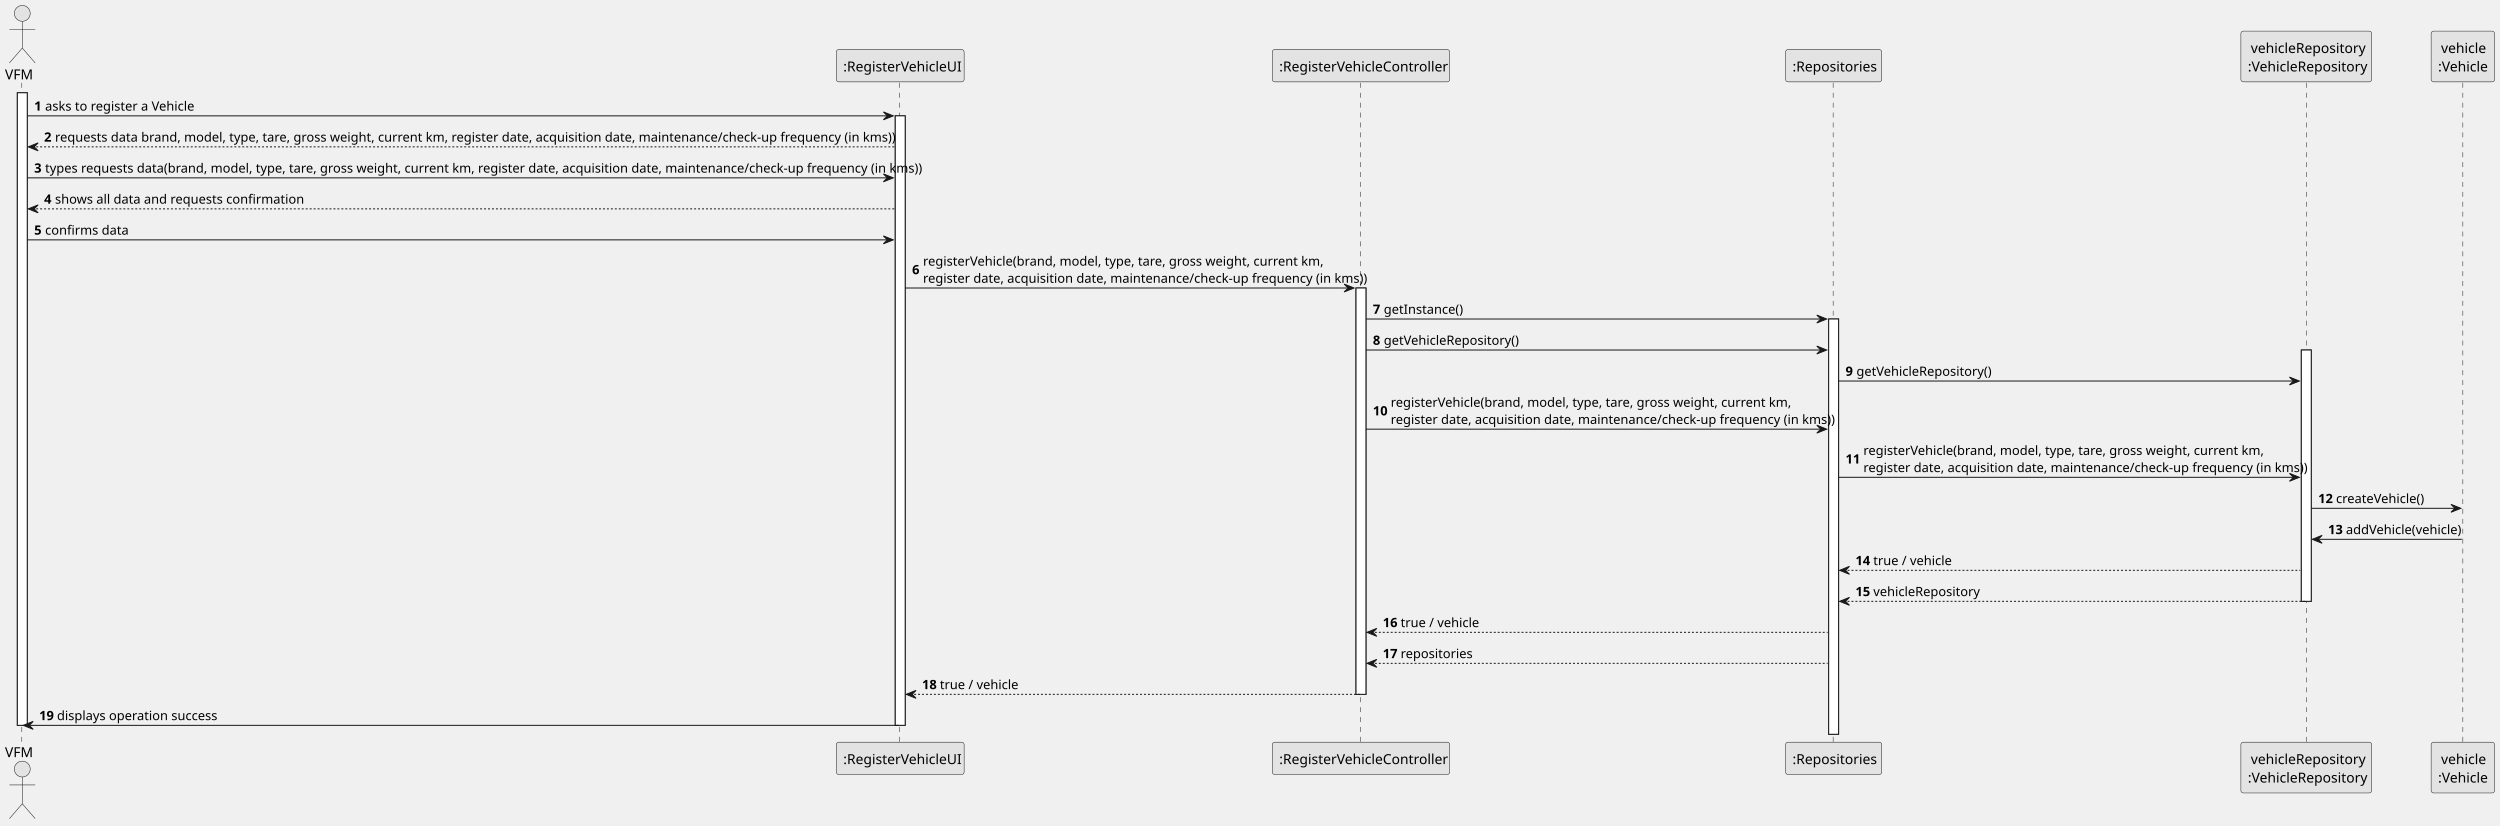
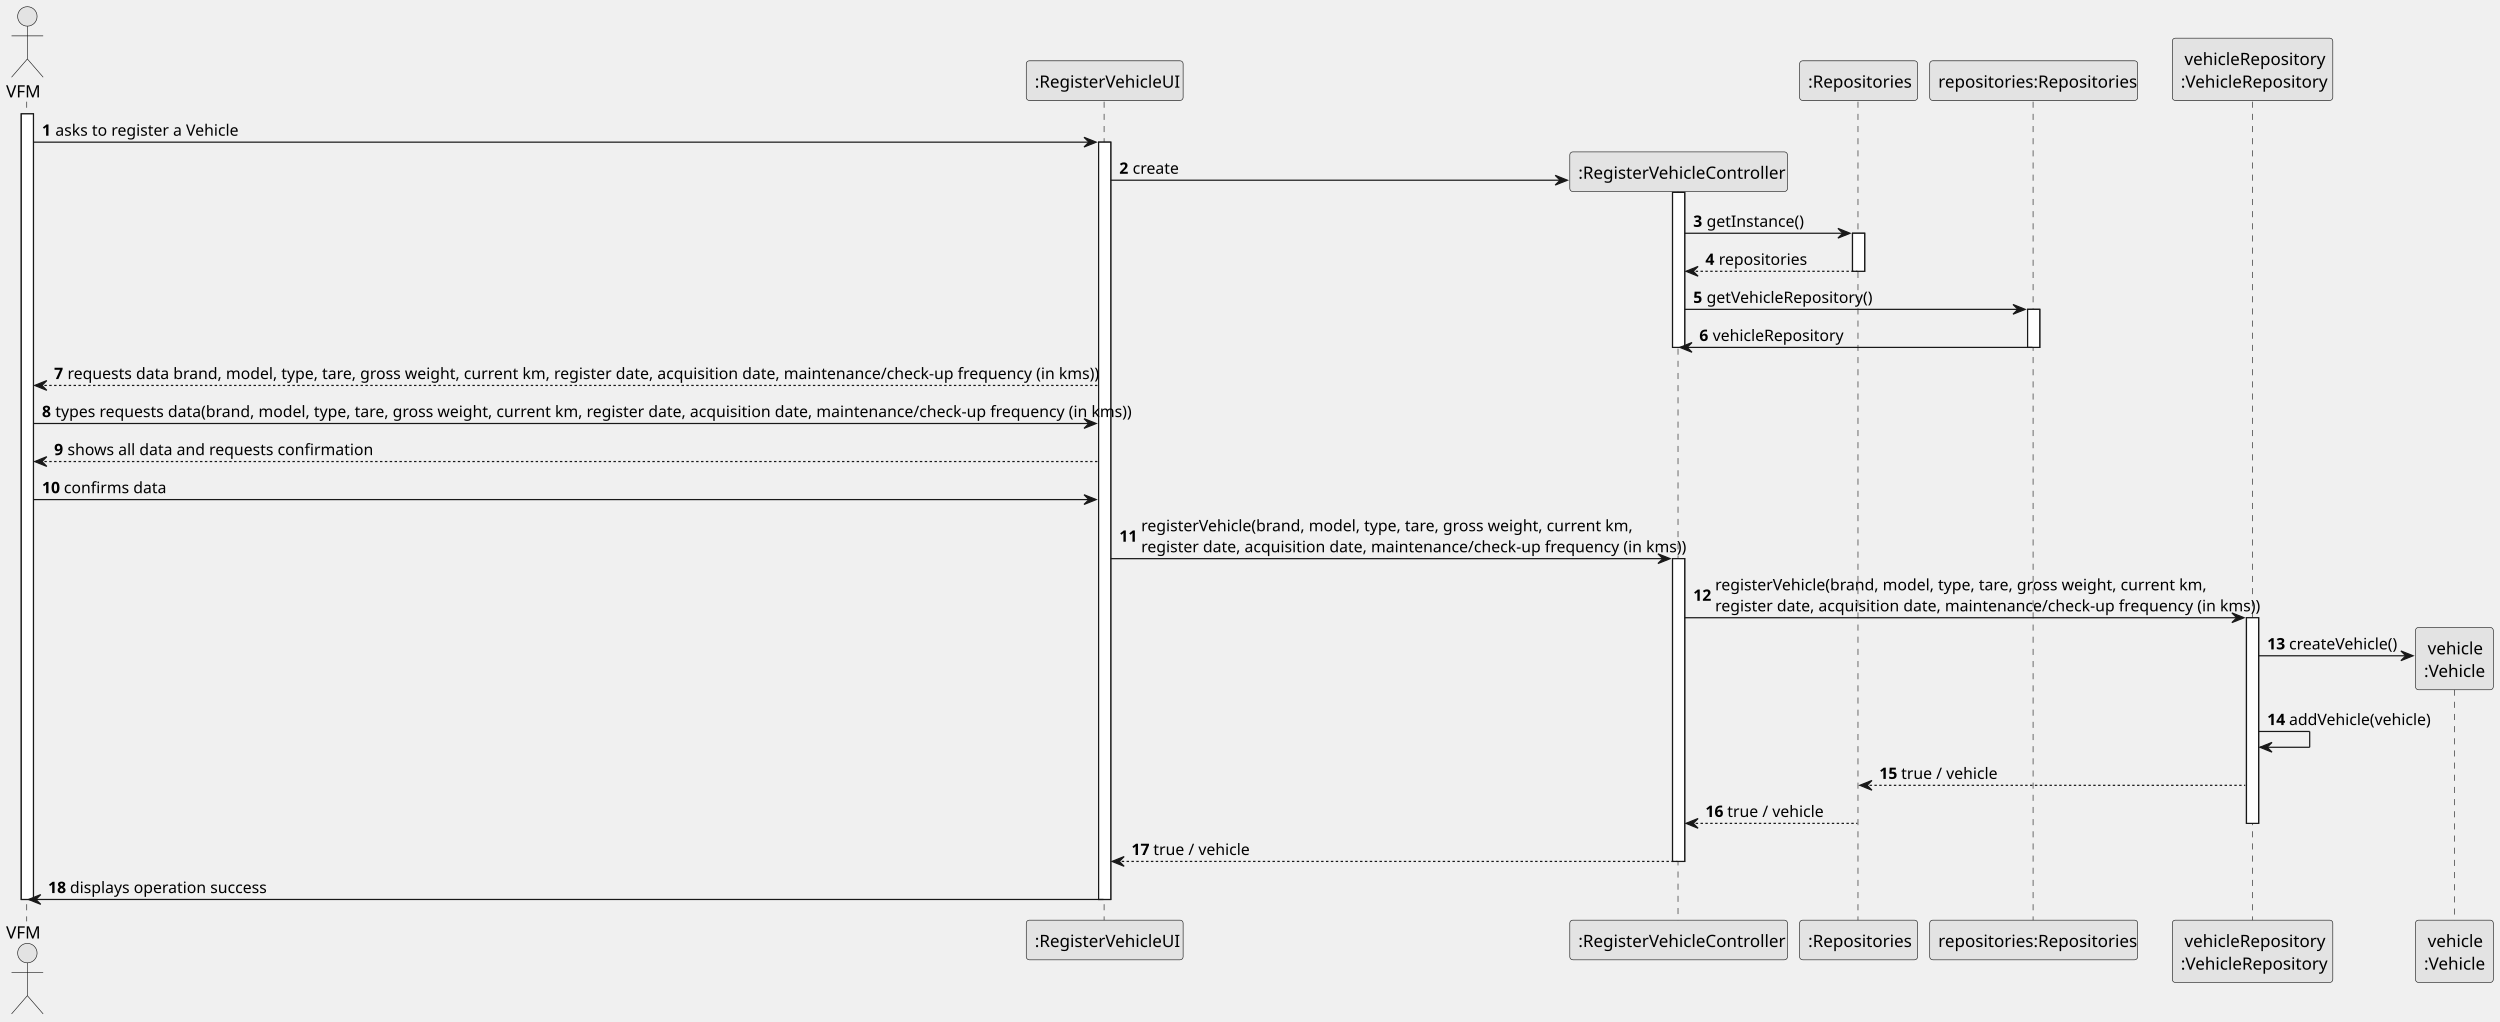
- <svg xmlns="http://www.w3.org/2000/svg" contentStyleType="text/css" height="833px" preserveAspectRatio="none" style="width:2523px;height:833px;background:#FFFFFF;" version="1.1" viewBox="0 0 2523 833" width="2523px" zoomAndPan="magnify">
+ <svg xmlns="http://www.w3.org/2000/svg" contentStyleType="text/css" height="840px" preserveAspectRatio="none" style="width:2056px;height:840px;background:#FFFFFF;" version="1.1" viewBox="0 0 2056 840" width="2056px" zoomAndPan="magnify">
  <defs />
  <g>
-     <rect fill="#FFFFFF" height="638.402" style="stroke:#181818;stroke-width:1.0;" width="10" x="17.5" y="93.621" />
-     <rect fill="#FFFFFF" height="615.111" style="stroke:#181818;stroke-width:1.0;" width="10" x="903.5" y="116.912" />
-     <rect fill="#FFFFFF" height="410.074" style="stroke:#181818;stroke-width:1.0;" width="10" x="1368.5" y="290.658" />
-     <rect fill="#FFFFFF" height="419.074" style="stroke:#181818;stroke-width:1.0;" width="10" x="1845.5" y="321.949" />
-     <rect fill="#FFFFFF" height="253.619" style="stroke:#181818;stroke-width:1.0;" width="10" x="2322.5" y="353.24" />
-     <line style="stroke:#181818;stroke-width:0.5;stroke-dasharray:5.0,5.0;" x1="22" x2="22" y1="83.621" y2="750.023" />
-     <line style="stroke:#181818;stroke-width:0.5;stroke-dasharray:5.0,5.0;" x1="908" x2="908" y1="83.621" y2="750.023" />
-     <line style="stroke:#181818;stroke-width:0.5;stroke-dasharray:5.0,5.0;" x1="1373" x2="1373" y1="83.621" y2="750.023" />
-     <line style="stroke:#181818;stroke-width:0.5;stroke-dasharray:5.0,5.0;" x1="1850" x2="1850" y1="83.621" y2="750.023" />
-     <line style="stroke:#181818;stroke-width:0.5;stroke-dasharray:5.0,5.0;" x1="2327.5" x2="2327.5" y1="83.621" y2="750.023" />
-     <line style="stroke:#181818;stroke-width:0.5;stroke-dasharray:5.0,5.0;" x1="2485.5" x2="2485.5" y1="83.621" y2="750.023" />
+     <rect fill="#FFFFFF" height="646.102" style="stroke:#181818;stroke-width:1.0;" width="10" x="17.5" y="93.621" />
+     <rect fill="#FFFFFF" height="622.811" style="stroke:#181818;stroke-width:1.0;" width="10" x="903.5" y="116.912" />
+     <rect fill="#FFFFFF" height="127.494" style="stroke:#181818;stroke-width:1.0;" width="10" x="1375.5" y="158.203" />
+     <rect fill="#FFFFFF" height="248.988" style="stroke:#181818;stroke-width:1.0;" width="10" x="1375.5" y="459.443" />
+     <rect fill="#FFFFFF" height="31.291" style="stroke:#181818;stroke-width:1.0;" width="10" x="1523.5" y="191.824" />
+     <rect fill="#FFFFFF" height="31.291" style="stroke:#181818;stroke-width:1.0;" width="10" x="1667.5" y="254.406" />
+     <rect fill="#FFFFFF" height="169.115" style="stroke:#181818;stroke-width:1.0;" width="10" x="1847.5" y="508.025" />
+     <line style="stroke:#181818;stroke-width:0.5;stroke-dasharray:5.0,5.0;" x1="22" x2="22" y1="83.621" y2="757.723" />
+     <line style="stroke:#181818;stroke-width:0.5;stroke-dasharray:5.0,5.0;" x1="908" x2="908" y1="83.621" y2="757.723" />
+     <line style="stroke:#181818;stroke-width:0.5;stroke-dasharray:5.0,5.0;" x1="1380" x2="1380" y1="156.723" y2="757.723" />
+     <line style="stroke:#181818;stroke-width:0.5;stroke-dasharray:5.0,5.0;" x1="1528" x2="1528" y1="83.621" y2="757.723" />
+     <line style="stroke:#181818;stroke-width:0.5;stroke-dasharray:5.0,5.0;" x1="1672" x2="1672" y1="83.621" y2="757.723" />
+     <line style="stroke:#181818;stroke-width:0.5;stroke-dasharray:5.0,5.0;" x1="1852.5" x2="1852.5" y1="83.621" y2="757.723" />
+     <line style="stroke:#181818;stroke-width:0.5;stroke-dasharray:5.0,5.0;" x1="2018.5" x2="2018.5" y1="557.146" y2="757.723" />
    <text fill="#000000" font-family="sans-serif" font-size="14" lengthAdjust="spacing" textLength="29" x="5" y="80.107">VFM</text>
    <ellipse cx="22.5" cy="13.5" fill="#E3E3E3" rx="8" ry="8" style="stroke:#181818;stroke-width:0.5;" />
    <path d="M22.5,21.5 L22.5,48.5 M9.5,29.5 L35.5,29.5 M22.5,48.5 L9.5,63.5 M22.5,48.5 L35.5,63.5 " fill="none" style="stroke:#181818;stroke-width:0.5;" />
-     <text fill="#000000" font-family="sans-serif" font-size="14" lengthAdjust="spacing" textLength="29" x="5" y="764.131">VFM</text>
-     <ellipse cx="22.5" cy="776.144" fill="#E3E3E3" rx="8" ry="8" style="stroke:#181818;stroke-width:0.5;" />
-     <path d="M22.5,784.144 L22.5,811.144 M9.5,792.144 L35.5,792.144 M22.5,811.144 L9.5,826.144 M22.5,811.144 L35.5,826.144 " fill="none" style="stroke:#181818;stroke-width:0.5;" />
+     <text fill="#000000" font-family="sans-serif" font-size="14" lengthAdjust="spacing" textLength="29" x="5" y="771.83">VFM</text>
+     <ellipse cx="22.5" cy="783.844" fill="#E3E3E3" rx="8" ry="8" style="stroke:#181818;stroke-width:0.5;" />
+     <path d="M22.5,791.844 L22.5,818.844 M9.5,799.844 L35.5,799.844 M22.5,818.844 L9.5,833.844 M22.5,818.844 L35.5,833.844 " fill="none" style="stroke:#181818;stroke-width:0.5;" />
    <rect fill="#E3E3E3" height="32.621" rx="2.5" ry="2.5" style="stroke:#181818;stroke-width:0.5;" width="129" x="844" y="50" />
    <text fill="#000000" font-family="sans-serif" font-size="14" lengthAdjust="spacing" textLength="115" x="851" y="72.107">:RegisterVehicleUI</text>
-     <rect fill="#E3E3E3" height="32.621" rx="2.5" ry="2.5" style="stroke:#181818;stroke-width:0.5;" width="129" x="844" y="749.023" />
-     <text fill="#000000" font-family="sans-serif" font-size="14" lengthAdjust="spacing" textLength="115" x="851" y="771.131">:RegisterVehicleUI</text>
-     <rect fill="#E3E3E3" height="32.621" rx="2.5" ry="2.5" style="stroke:#181818;stroke-width:0.5;" width="179" x="1284" y="50" />
-     <text fill="#000000" font-family="sans-serif" font-size="14" lengthAdjust="spacing" textLength="165" x="1291" y="72.107">:RegisterVehicleController</text>
-     <rect fill="#E3E3E3" height="32.621" rx="2.5" ry="2.5" style="stroke:#181818;stroke-width:0.5;" width="179" x="1284" y="749.023" />
-     <text fill="#000000" font-family="sans-serif" font-size="14" lengthAdjust="spacing" textLength="165" x="1291" y="771.131">:RegisterVehicleController</text>
-     <rect fill="#E3E3E3" height="32.621" rx="2.5" ry="2.5" style="stroke:#181818;stroke-width:0.5;" width="97" x="1802" y="50" />
-     <text fill="#000000" font-family="sans-serif" font-size="14" lengthAdjust="spacing" textLength="83" x="1809" y="72.107">:Repositories</text>
-     <rect fill="#E3E3E3" height="32.621" rx="2.5" ry="2.5" style="stroke:#181818;stroke-width:0.5;" width="97" x="1802" y="749.023" />
-     <text fill="#000000" font-family="sans-serif" font-size="14" lengthAdjust="spacing" textLength="83" x="1809" y="771.131">:Repositories</text>
-     <rect fill="#E3E3E3" height="51.242" rx="2.5" ry="2.5" style="stroke:#181818;stroke-width:0.5;" width="132" x="2261.5" y="31.379" />
-     <text fill="#000000" font-family="sans-serif" font-size="14" lengthAdjust="spacing" textLength="112" x="2271.5" y="53.486">vehicleRepository</text>
-     <text fill="#000000" font-family="sans-serif" font-size="14" lengthAdjust="spacing" textLength="118" x="2268.5" y="72.107">:VehicleRepository</text>
-     <rect fill="#E3E3E3" height="51.242" rx="2.5" ry="2.5" style="stroke:#181818;stroke-width:0.5;" width="132" x="2261.5" y="749.023" />
-     <text fill="#000000" font-family="sans-serif" font-size="14" lengthAdjust="spacing" textLength="112" x="2271.5" y="771.131">vehicleRepository</text>
-     <text fill="#000000" font-family="sans-serif" font-size="14" lengthAdjust="spacing" textLength="118" x="2268.5" y="789.752">:VehicleRepository</text>
-     <rect fill="#E3E3E3" height="51.242" rx="2.5" ry="2.5" style="stroke:#181818;stroke-width:0.5;" width="64" x="2453.5" y="31.379" />
-     <text fill="#000000" font-family="sans-serif" font-size="14" lengthAdjust="spacing" textLength="44" x="2463.5" y="53.486">vehicle</text>
-     <text fill="#000000" font-family="sans-serif" font-size="14" lengthAdjust="spacing" textLength="50" x="2460.5" y="72.107">:Vehicle</text>
-     <rect fill="#E3E3E3" height="51.242" rx="2.5" ry="2.5" style="stroke:#181818;stroke-width:0.5;" width="64" x="2453.5" y="749.023" />
-     <text fill="#000000" font-family="sans-serif" font-size="14" lengthAdjust="spacing" textLength="44" x="2463.5" y="771.131">vehicle</text>
-     <text fill="#000000" font-family="sans-serif" font-size="14" lengthAdjust="spacing" textLength="50" x="2460.5" y="789.752">:Vehicle</text>
-     <rect fill="#FFFFFF" height="638.402" style="stroke:#181818;stroke-width:1.0;" width="10" x="17.5" y="93.621" />
-     <rect fill="#FFFFFF" height="615.111" style="stroke:#181818;stroke-width:1.0;" width="10" x="903.5" y="116.912" />
-     <rect fill="#FFFFFF" height="410.074" style="stroke:#181818;stroke-width:1.0;" width="10" x="1368.5" y="290.658" />
-     <rect fill="#FFFFFF" height="419.074" style="stroke:#181818;stroke-width:1.0;" width="10" x="1845.5" y="321.949" />
-     <rect fill="#FFFFFF" height="253.619" style="stroke:#181818;stroke-width:1.0;" width="10" x="2322.5" y="353.24" />
+     <rect fill="#E3E3E3" height="32.621" rx="2.5" ry="2.5" style="stroke:#181818;stroke-width:0.5;" width="129" x="844" y="756.723" />
+     <text fill="#000000" font-family="sans-serif" font-size="14" lengthAdjust="spacing" textLength="115" x="851" y="778.83">:RegisterVehicleUI</text>
+     <rect fill="#E3E3E3" height="32.621" rx="2.5" ry="2.5" style="stroke:#181818;stroke-width:0.5;" width="179" x="1291" y="756.723" />
+     <text fill="#000000" font-family="sans-serif" font-size="14" lengthAdjust="spacing" textLength="165" x="1298" y="778.83">:RegisterVehicleController</text>
+     <rect fill="#E3E3E3" height="32.621" rx="2.5" ry="2.5" style="stroke:#181818;stroke-width:0.5;" width="97" x="1480" y="50" />
+     <text fill="#000000" font-family="sans-serif" font-size="14" lengthAdjust="spacing" textLength="83" x="1487" y="72.107">:Repositories</text>
+     <rect fill="#E3E3E3" height="32.621" rx="2.5" ry="2.5" style="stroke:#181818;stroke-width:0.5;" width="97" x="1480" y="756.723" />
+     <text fill="#000000" font-family="sans-serif" font-size="14" lengthAdjust="spacing" textLength="83" x="1487" y="778.83">:Repositories</text>
+     <rect fill="#E3E3E3" height="32.621" rx="2.5" ry="2.5" style="stroke:#181818;stroke-width:0.5;" width="171" x="1587" y="50" />
+     <text fill="#000000" font-family="sans-serif" font-size="14" lengthAdjust="spacing" textLength="157" x="1594" y="72.107">repositories:Repositories</text>
+     <rect fill="#E3E3E3" height="32.621" rx="2.5" ry="2.5" style="stroke:#181818;stroke-width:0.5;" width="171" x="1587" y="756.723" />
+     <text fill="#000000" font-family="sans-serif" font-size="14" lengthAdjust="spacing" textLength="157" x="1594" y="778.83">repositories:Repositories</text>
+     <rect fill="#E3E3E3" height="51.242" rx="2.5" ry="2.5" style="stroke:#181818;stroke-width:0.5;" width="132" x="1786.5" y="31.379" />
+     <text fill="#000000" font-family="sans-serif" font-size="14" lengthAdjust="spacing" textLength="112" x="1796.5" y="53.486">vehicleRepository</text>
+     <text fill="#000000" font-family="sans-serif" font-size="14" lengthAdjust="spacing" textLength="118" x="1793.5" y="72.107">:VehicleRepository</text>
+     <rect fill="#E3E3E3" height="51.242" rx="2.5" ry="2.5" style="stroke:#181818;stroke-width:0.5;" width="132" x="1786.5" y="756.723" />
+     <text fill="#000000" font-family="sans-serif" font-size="14" lengthAdjust="spacing" textLength="112" x="1796.5" y="778.83">vehicleRepository</text>
+     <text fill="#000000" font-family="sans-serif" font-size="14" lengthAdjust="spacing" textLength="118" x="1793.5" y="797.451">:VehicleRepository</text>
+     <rect fill="#E3E3E3" height="51.242" rx="2.5" ry="2.5" style="stroke:#181818;stroke-width:0.5;" width="64" x="1986.5" y="756.723" />
+     <text fill="#000000" font-family="sans-serif" font-size="14" lengthAdjust="spacing" textLength="44" x="1996.5" y="778.83">vehicle</text>
+     <text fill="#000000" font-family="sans-serif" font-size="14" lengthAdjust="spacing" textLength="50" x="1993.5" y="797.451">:Vehicle</text>
+     <rect fill="#FFFFFF" height="646.102" style="stroke:#181818;stroke-width:1.0;" width="10" x="17.5" y="93.621" />
+     <rect fill="#FFFFFF" height="622.811" style="stroke:#181818;stroke-width:1.0;" width="10" x="903.5" y="116.912" />
+     <rect fill="#FFFFFF" height="127.494" style="stroke:#181818;stroke-width:1.0;" width="10" x="1375.5" y="158.203" />
+     <rect fill="#FFFFFF" height="248.988" style="stroke:#181818;stroke-width:1.0;" width="10" x="1375.5" y="459.443" />
+     <rect fill="#FFFFFF" height="31.291" style="stroke:#181818;stroke-width:1.0;" width="10" x="1523.5" y="191.824" />
+     <rect fill="#FFFFFF" height="31.291" style="stroke:#181818;stroke-width:1.0;" width="10" x="1667.5" y="254.406" />
+     <rect fill="#FFFFFF" height="169.115" style="stroke:#181818;stroke-width:1.0;" width="10" x="1847.5" y="508.025" />
    <polygon fill="#181818" points="891.5,112.912,901.5,116.912,891.5,120.912,895.5,116.912" style="stroke:#181818;stroke-width:1.0;" />
    <line style="stroke:#181818;stroke-width:1.0;" x1="27.5" x2="897.5" y1="116.912" y2="116.912" />
    <text fill="#000000" font-family="sans-serif" font-size="13" font-weight="bold" lengthAdjust="spacing" textLength="7" x="34.5" y="111.649">1</text>
    <text fill="#000000" font-family="sans-serif" font-size="13" lengthAdjust="spacing" textLength="148" x="45.5" y="111.649">asks to register a Vehicle</text>
-     <polygon fill="#181818" points="38.5,144.203,28.5,148.203,38.5,152.203,34.5,148.203" style="stroke:#181818;stroke-width:1.0;" />
-     <line style="stroke:#181818;stroke-width:1.0;stroke-dasharray:2.0,2.0;" x1="32.5" x2="902.5" y1="148.203" y2="148.203" />
-     <text fill="#000000" font-family="sans-serif" font-size="13" font-weight="bold" lengthAdjust="spacing" textLength="7" x="44.5" y="142.94">2</text>
-     <text fill="#000000" font-family="sans-serif" font-size="13" lengthAdjust="spacing" textLength="805" x="55.5" y="142.94">requests data brand, model, type, tare, gross weight, current km, register date, acquisition date, maintenance/check-up frequency (in kms))</text>
-     <polygon fill="#181818" points="891.5,175.494,901.5,179.494,891.5,183.494,895.5,179.494" style="stroke:#181818;stroke-width:1.0;" />
-     <line style="stroke:#181818;stroke-width:1.0;" x1="27.5" x2="897.5" y1="179.494" y2="179.494" />
-     <text fill="#000000" font-family="sans-serif" font-size="13" font-weight="bold" lengthAdjust="spacing" textLength="7" x="34.5" y="174.231">3</text>
-     <text fill="#000000" font-family="sans-serif" font-size="13" lengthAdjust="spacing" textLength="841" x="45.5" y="174.231">types requests data(brand, model, type, tare, gross weight, current km, register date, acquisition date, maintenance/check-up frequency (in kms))</text>
-     <polygon fill="#181818" points="38.5,206.785,28.5,210.785,38.5,214.785,34.5,210.785" style="stroke:#181818;stroke-width:1.0;" />
-     <line style="stroke:#181818;stroke-width:1.0;stroke-dasharray:2.0,2.0;" x1="32.5" x2="902.5" y1="210.785" y2="210.785" />
-     <text fill="#000000" font-family="sans-serif" font-size="13" font-weight="bold" lengthAdjust="spacing" textLength="7" x="44.5" y="205.523">4</text>
-     <text fill="#000000" font-family="sans-serif" font-size="13" lengthAdjust="spacing" textLength="236" x="55.5" y="205.523">shows all data and requests confirmation</text>
-     <polygon fill="#181818" points="891.5,238.076,901.5,242.076,891.5,246.076,895.5,242.076" style="stroke:#181818;stroke-width:1.0;" />
-     <line style="stroke:#181818;stroke-width:1.0;" x1="27.5" x2="897.5" y1="242.076" y2="242.076" />
-     <text fill="#000000" font-family="sans-serif" font-size="13" font-weight="bold" lengthAdjust="spacing" textLength="7" x="34.5" y="236.814">5</text>
-     <text fill="#000000" font-family="sans-serif" font-size="13" lengthAdjust="spacing" textLength="78" x="45.5" y="236.814">confirms data</text>
-     <polygon fill="#181818" points="1356.5,286.658,1366.5,290.658,1356.5,294.658,1360.5,290.658" style="stroke:#181818;stroke-width:1.0;" />
-     <line style="stroke:#181818;stroke-width:1.0;" x1="913.5" x2="1362.5" y1="290.658" y2="290.658" />
-     <text fill="#000000" font-family="sans-serif" font-size="13" font-weight="bold" lengthAdjust="spacing" textLength="7" x="920.5" y="276.75">6</text>
-     <text fill="#000000" font-family="sans-serif" font-size="13" lengthAdjust="spacing" textLength="383" x="931.5" y="268.104">registerVehicle(brand, model, type, tare, gross weight, current km,</text>
-     <text fill="#000000" font-family="sans-serif" font-size="13" lengthAdjust="spacing" textLength="425" x="931.5" y="285.396">register date, acquisition date, maintenance/check-up frequency (in kms))</text>
-     <polygon fill="#181818" points="1833.5,317.949,1843.5,321.949,1833.5,325.949,1837.5,321.949" style="stroke:#181818;stroke-width:1.0;" />
-     <line style="stroke:#181818;stroke-width:1.0;" x1="1378.5" x2="1839.5" y1="321.949" y2="321.949" />
-     <text fill="#000000" font-family="sans-serif" font-size="13" font-weight="bold" lengthAdjust="spacing" textLength="7" x="1385.5" y="316.687">7</text>
-     <text fill="#000000" font-family="sans-serif" font-size="13" lengthAdjust="spacing" textLength="75" x="1396.5" y="316.687">getInstance()</text>
-     <polygon fill="#181818" points="1833.5,349.24,1843.5,353.24,1833.5,357.24,1837.5,353.24" style="stroke:#181818;stroke-width:1.0;" />
-     <line style="stroke:#181818;stroke-width:1.0;" x1="1378.5" x2="1839.5" y1="353.24" y2="353.24" />
-     <text fill="#000000" font-family="sans-serif" font-size="13" font-weight="bold" lengthAdjust="spacing" textLength="7" x="1385.5" y="347.978">8</text>
-     <text fill="#000000" font-family="sans-serif" font-size="13" lengthAdjust="spacing" textLength="131" x="1396.5" y="347.978">getVehicleRepository()</text>
-     <polygon fill="#181818" points="2310.5,380.531,2320.5,384.531,2310.5,388.531,2314.5,384.531" style="stroke:#181818;stroke-width:1.0;" />
-     <line style="stroke:#181818;stroke-width:1.0;" x1="1855.5" x2="2316.5" y1="384.531" y2="384.531" />
-     <text fill="#000000" font-family="sans-serif" font-size="13" font-weight="bold" lengthAdjust="spacing" textLength="7" x="1862.5" y="379.269">9</text>
-     <text fill="#000000" font-family="sans-serif" font-size="13" lengthAdjust="spacing" textLength="131" x="1873.5" y="379.269">getVehicleRepository()</text>
-     <polygon fill="#181818" points="1833.5,429.113,1843.5,433.113,1833.5,437.113,1837.5,433.113" style="stroke:#181818;stroke-width:1.0;" />
-     <line style="stroke:#181818;stroke-width:1.0;" x1="1378.5" x2="1839.5" y1="433.113" y2="433.113" />
-     <text fill="#000000" font-family="sans-serif" font-size="13" font-weight="bold" lengthAdjust="spacing" textLength="14" x="1385.5" y="419.205">10</text>
-     <text fill="#000000" font-family="sans-serif" font-size="13" lengthAdjust="spacing" textLength="383" x="1403.5" y="410.56">registerVehicle(brand, model, type, tare, gross weight, current km,</text>
-     <text fill="#000000" font-family="sans-serif" font-size="13" lengthAdjust="spacing" textLength="425" x="1403.5" y="427.851">register date, acquisition date, maintenance/check-up frequency (in kms))</text>
-     <polygon fill="#181818" points="2310.5,477.695,2320.5,481.695,2310.5,485.695,2314.5,481.695" style="stroke:#181818;stroke-width:1.0;" />
-     <line style="stroke:#181818;stroke-width:1.0;" x1="1855.5" x2="2316.5" y1="481.695" y2="481.695" />
-     <text fill="#000000" font-family="sans-serif" font-size="13" font-weight="bold" lengthAdjust="spacing" textLength="14" x="1862.5" y="467.787">11</text>
-     <text fill="#000000" font-family="sans-serif" font-size="13" lengthAdjust="spacing" textLength="383" x="1880.5" y="459.142">registerVehicle(brand, model, type, tare, gross weight, current km,</text>
-     <text fill="#000000" font-family="sans-serif" font-size="13" lengthAdjust="spacing" textLength="425" x="1880.5" y="476.433">register date, acquisition date, maintenance/check-up frequency (in kms))</text>
-     <polygon fill="#181818" points="2473.5,508.986,2483.5,512.986,2473.5,516.986,2477.5,512.986" style="stroke:#181818;stroke-width:1.0;" />
-     <line style="stroke:#181818;stroke-width:1.0;" x1="2332.5" x2="2479.5" y1="512.986" y2="512.986" />
-     <text fill="#000000" font-family="sans-serif" font-size="13" font-weight="bold" lengthAdjust="spacing" textLength="14" x="2339.5" y="507.724">12</text>
-     <text fill="#000000" font-family="sans-serif" font-size="13" lengthAdjust="spacing" textLength="87" x="2357.5" y="507.724">createVehicle()</text>
-     <polygon fill="#181818" points="2343.5,540.277,2333.5,544.277,2343.5,548.277,2339.5,544.277" style="stroke:#181818;stroke-width:1.0;" />
-     <line style="stroke:#181818;stroke-width:1.0;" x1="2337.5" x2="2484.5" y1="544.277" y2="544.277" />
-     <text fill="#000000" font-family="sans-serif" font-size="13" font-weight="bold" lengthAdjust="spacing" textLength="14" x="2349.5" y="539.015">13</text>
-     <text fill="#000000" font-family="sans-serif" font-size="13" lengthAdjust="spacing" textLength="111" x="2367.5" y="539.015">addVehicle(vehicle)</text>
-     <polygon fill="#181818" points="1866.5,571.568,1856.5,575.568,1866.5,579.568,1862.5,575.568" style="stroke:#181818;stroke-width:1.0;" />
-     <line style="stroke:#181818;stroke-width:1.0;stroke-dasharray:2.0,2.0;" x1="1860.5" x2="2321.5" y1="575.568" y2="575.568" />
-     <text fill="#000000" font-family="sans-serif" font-size="13" font-weight="bold" lengthAdjust="spacing" textLength="14" x="1872.5" y="570.306">14</text>
-     <text fill="#000000" font-family="sans-serif" font-size="13" lengthAdjust="spacing" textLength="73" x="1890.5" y="570.306">true / vehicle</text>
-     <polygon fill="#181818" points="1866.5,602.859,1856.5,606.859,1866.5,610.859,1862.5,606.859" style="stroke:#181818;stroke-width:1.0;" />
-     <line style="stroke:#181818;stroke-width:1.0;stroke-dasharray:2.0,2.0;" x1="1860.5" x2="2326.5" y1="606.859" y2="606.859" />
-     <text fill="#000000" font-family="sans-serif" font-size="13" font-weight="bold" lengthAdjust="spacing" textLength="14" x="1872.5" y="601.597">15</text>
-     <text fill="#000000" font-family="sans-serif" font-size="13" lengthAdjust="spacing" textLength="101" x="1890.5" y="601.597">vehicleRepository</text>
-     <polygon fill="#181818" points="1389.5,634.15,1379.5,638.15,1389.5,642.15,1385.5,638.15" style="stroke:#181818;stroke-width:1.0;" />
-     <line style="stroke:#181818;stroke-width:1.0;stroke-dasharray:2.0,2.0;" x1="1383.5" x2="1844.5" y1="638.15" y2="638.15" />
-     <text fill="#000000" font-family="sans-serif" font-size="13" font-weight="bold" lengthAdjust="spacing" textLength="14" x="1395.5" y="632.888">16</text>
-     <text fill="#000000" font-family="sans-serif" font-size="13" lengthAdjust="spacing" textLength="73" x="1413.5" y="632.888">true / vehicle</text>
-     <polygon fill="#181818" points="1389.5,665.441,1379.5,669.441,1389.5,673.441,1385.5,669.441" style="stroke:#181818;stroke-width:1.0;" />
-     <line style="stroke:#181818;stroke-width:1.0;stroke-dasharray:2.0,2.0;" x1="1383.5" x2="1844.5" y1="669.441" y2="669.441" />
-     <text fill="#000000" font-family="sans-serif" font-size="13" font-weight="bold" lengthAdjust="spacing" textLength="14" x="1395.5" y="664.179">17</text>
-     <text fill="#000000" font-family="sans-serif" font-size="13" lengthAdjust="spacing" textLength="67" x="1413.5" y="664.179">repositories</text>
-     <polygon fill="#181818" points="924.5,696.732,914.5,700.732,924.5,704.732,920.5,700.732" style="stroke:#181818;stroke-width:1.0;" />
-     <line style="stroke:#181818;stroke-width:1.0;stroke-dasharray:2.0,2.0;" x1="918.5" x2="1372.5" y1="700.732" y2="700.732" />
-     <text fill="#000000" font-family="sans-serif" font-size="13" font-weight="bold" lengthAdjust="spacing" textLength="14" x="930.5" y="695.47">18</text>
-     <text fill="#000000" font-family="sans-serif" font-size="13" lengthAdjust="spacing" textLength="73" x="948.5" y="695.47">true / vehicle</text>
-     <polygon fill="#181818" points="33.5,728.023,23.5,732.023,33.5,736.023,29.5,732.023" style="stroke:#181818;stroke-width:1.0;" />
-     <line style="stroke:#181818;stroke-width:1.0;" x1="27.5" x2="907.5" y1="732.023" y2="732.023" />
-     <text fill="#000000" font-family="sans-serif" font-size="13" font-weight="bold" lengthAdjust="spacing" textLength="14" x="39.5" y="726.761">19</text>
-     <text fill="#000000" font-family="sans-serif" font-size="13" lengthAdjust="spacing" textLength="158" x="57.5" y="726.761">displays operation success</text>
+     <polygon fill="#181818" points="1279,144.203,1289,148.203,1279,152.203,1283,148.203" style="stroke:#181818;stroke-width:1.0;" />
+     <line style="stroke:#181818;stroke-width:1.0;" x1="913.5" x2="1285" y1="148.203" y2="148.203" />
+     <text fill="#000000" font-family="sans-serif" font-size="13" font-weight="bold" lengthAdjust="spacing" textLength="7" x="920.5" y="142.94">2</text>
+     <text fill="#000000" font-family="sans-serif" font-size="13" lengthAdjust="spacing" textLength="36" x="931.5" y="142.94">create</text>
+     <rect fill="#E3E3E3" height="32.621" rx="2.5" ry="2.5" style="stroke:#181818;stroke-width:0.5;" width="179" x="1291" y="124.912" />
+     <text fill="#000000" font-family="sans-serif" font-size="14" lengthAdjust="spacing" textLength="165" x="1298" y="147.019">:RegisterVehicleController</text>
+     <polygon fill="#181818" points="1511.5,187.824,1521.5,191.824,1511.5,195.824,1515.5,191.824" style="stroke:#181818;stroke-width:1.0;" />
+     <line style="stroke:#181818;stroke-width:1.0;" x1="1385.5" x2="1517.5" y1="191.824" y2="191.824" />
+     <text fill="#000000" font-family="sans-serif" font-size="13" font-weight="bold" lengthAdjust="spacing" textLength="7" x="1392.5" y="186.561">3</text>
+     <text fill="#000000" font-family="sans-serif" font-size="13" lengthAdjust="spacing" textLength="75" x="1403.5" y="186.561">getInstance()</text>
+     <polygon fill="#181818" points="1396.5,219.115,1386.5,223.115,1396.5,227.115,1392.5,223.115" style="stroke:#181818;stroke-width:1.0;" />
+     <line style="stroke:#181818;stroke-width:1.0;stroke-dasharray:2.0,2.0;" x1="1390.5" x2="1527.5" y1="223.115" y2="223.115" />
+     <text fill="#000000" font-family="sans-serif" font-size="13" font-weight="bold" lengthAdjust="spacing" textLength="7" x="1402.5" y="217.852">4</text>
+     <text fill="#000000" font-family="sans-serif" font-size="13" lengthAdjust="spacing" textLength="67" x="1413.5" y="217.852">repositories</text>
+     <polygon fill="#181818" points="1655.5,250.406,1665.5,254.406,1655.5,258.406,1659.5,254.406" style="stroke:#181818;stroke-width:1.0;" />
+     <line style="stroke:#181818;stroke-width:1.0;" x1="1385.5" x2="1661.5" y1="254.406" y2="254.406" />
+     <text fill="#000000" font-family="sans-serif" font-size="13" font-weight="bold" lengthAdjust="spacing" textLength="7" x="1392.5" y="249.144">5</text>
+     <text fill="#000000" font-family="sans-serif" font-size="13" lengthAdjust="spacing" textLength="131" x="1403.5" y="249.144">getVehicleRepository()</text>
+     <polygon fill="#181818" points="1391.5,281.697,1381.5,285.697,1391.5,289.697,1387.5,285.697" style="stroke:#181818;stroke-width:1.0;" />
+     <line style="stroke:#181818;stroke-width:1.0;" x1="1385.5" x2="1671.5" y1="285.697" y2="285.697" />
+     <text fill="#000000" font-family="sans-serif" font-size="13" font-weight="bold" lengthAdjust="spacing" textLength="7" x="1397.5" y="280.435">6</text>
+     <text fill="#000000" font-family="sans-serif" font-size="13" lengthAdjust="spacing" textLength="101" x="1408.5" y="280.435">vehicleRepository</text>
+     <polygon fill="#181818" points="38.5,312.988,28.5,316.988,38.5,320.988,34.5,316.988" style="stroke:#181818;stroke-width:1.0;" />
+     <line style="stroke:#181818;stroke-width:1.0;stroke-dasharray:2.0,2.0;" x1="32.5" x2="902.5" y1="316.988" y2="316.988" />
+     <text fill="#000000" font-family="sans-serif" font-size="13" font-weight="bold" lengthAdjust="spacing" textLength="7" x="44.5" y="311.726">7</text>
+     <text fill="#000000" font-family="sans-serif" font-size="13" lengthAdjust="spacing" textLength="805" x="55.5" y="311.726">requests data brand, model, type, tare, gross weight, current km, register date, acquisition date, maintenance/check-up frequency (in kms))</text>
+     <polygon fill="#181818" points="891.5,344.279,901.5,348.279,891.5,352.279,895.5,348.279" style="stroke:#181818;stroke-width:1.0;" />
+     <line style="stroke:#181818;stroke-width:1.0;" x1="27.5" x2="897.5" y1="348.279" y2="348.279" />
+     <text fill="#000000" font-family="sans-serif" font-size="13" font-weight="bold" lengthAdjust="spacing" textLength="7" x="34.5" y="343.017">8</text>
+     <text fill="#000000" font-family="sans-serif" font-size="13" lengthAdjust="spacing" textLength="841" x="45.5" y="343.017">types requests data(brand, model, type, tare, gross weight, current km, register date, acquisition date, maintenance/check-up frequency (in kms))</text>
+     <polygon fill="#181818" points="38.5,375.57,28.5,379.57,38.5,383.57,34.5,379.57" style="stroke:#181818;stroke-width:1.0;" />
+     <line style="stroke:#181818;stroke-width:1.0;stroke-dasharray:2.0,2.0;" x1="32.5" x2="902.5" y1="379.57" y2="379.57" />
+     <text fill="#000000" font-family="sans-serif" font-size="13" font-weight="bold" lengthAdjust="spacing" textLength="7" x="44.5" y="374.308">9</text>
+     <text fill="#000000" font-family="sans-serif" font-size="13" lengthAdjust="spacing" textLength="236" x="55.5" y="374.308">shows all data and requests confirmation</text>
+     <polygon fill="#181818" points="891.5,406.861,901.5,410.861,891.5,414.861,895.5,410.861" style="stroke:#181818;stroke-width:1.0;" />
+     <line style="stroke:#181818;stroke-width:1.0;" x1="27.5" x2="897.5" y1="410.861" y2="410.861" />
+     <text fill="#000000" font-family="sans-serif" font-size="13" font-weight="bold" lengthAdjust="spacing" textLength="14" x="34.5" y="405.599">10</text>
+     <text fill="#000000" font-family="sans-serif" font-size="13" lengthAdjust="spacing" textLength="78" x="52.5" y="405.599">confirms data</text>
+     <polygon fill="#181818" points="1363.5,455.443,1373.5,459.443,1363.5,463.443,1367.5,459.443" style="stroke:#181818;stroke-width:1.0;" />
+     <line style="stroke:#181818;stroke-width:1.0;" x1="913.5" x2="1369.5" y1="459.443" y2="459.443" />
+     <text fill="#000000" font-family="sans-serif" font-size="13" font-weight="bold" lengthAdjust="spacing" textLength="14" x="920.5" y="445.535">11</text>
+     <text fill="#000000" font-family="sans-serif" font-size="13" lengthAdjust="spacing" textLength="383" x="938.5" y="436.89">registerVehicle(brand, model, type, tare, gross weight, current km,</text>
+     <text fill="#000000" font-family="sans-serif" font-size="13" lengthAdjust="spacing" textLength="425" x="938.5" y="454.181">register date, acquisition date, maintenance/check-up frequency (in kms))</text>
+     <polygon fill="#181818" points="1835.5,504.025,1845.5,508.025,1835.5,512.025,1839.5,508.025" style="stroke:#181818;stroke-width:1.0;" />
+     <line style="stroke:#181818;stroke-width:1.0;" x1="1385.5" x2="1841.5" y1="508.025" y2="508.025" />
+     <text fill="#000000" font-family="sans-serif" font-size="13" font-weight="bold" lengthAdjust="spacing" textLength="14" x="1392.5" y="494.117">12</text>
+     <text fill="#000000" font-family="sans-serif" font-size="13" lengthAdjust="spacing" textLength="383" x="1410.5" y="485.472">registerVehicle(brand, model, type, tare, gross weight, current km,</text>
+     <text fill="#000000" font-family="sans-serif" font-size="13" lengthAdjust="spacing" textLength="425" x="1410.5" y="502.763">register date, acquisition date, maintenance/check-up frequency (in kms))</text>
+     <polygon fill="#181818" points="1974.5,535.316,1984.5,539.316,1974.5,543.316,1978.5,539.316" style="stroke:#181818;stroke-width:1.0;" />
+     <line style="stroke:#181818;stroke-width:1.0;" x1="1857.5" x2="1980.5" y1="539.316" y2="539.316" />
+     <text fill="#000000" font-family="sans-serif" font-size="13" font-weight="bold" lengthAdjust="spacing" textLength="14" x="1864.5" y="534.054">13</text>
+     <text fill="#000000" font-family="sans-serif" font-size="13" lengthAdjust="spacing" textLength="87" x="1882.5" y="534.054">createVehicle()</text>
+     <rect fill="#E3E3E3" height="51.242" rx="2.5" ry="2.5" style="stroke:#181818;stroke-width:0.5;" width="64" x="1986.5" y="516.025" />
+     <text fill="#000000" font-family="sans-serif" font-size="14" lengthAdjust="spacing" textLength="44" x="1996.5" y="538.133">vehicle</text>
+     <text fill="#000000" font-family="sans-serif" font-size="14" lengthAdjust="spacing" textLength="50" x="1993.5" y="556.754">:Vehicle</text>
+     <line style="stroke:#181818;stroke-width:1.0;" x1="1857.5" x2="1899.5" y1="601.559" y2="601.559" />
+     <line style="stroke:#181818;stroke-width:1.0;" x1="1899.5" x2="1899.5" y1="601.559" y2="614.559" />
+     <line style="stroke:#181818;stroke-width:1.0;" x1="1858.5" x2="1899.5" y1="614.559" y2="614.559" />
+     <polygon fill="#181818" points="1868.5,610.559,1858.5,614.559,1868.5,618.559,1864.5,614.559" style="stroke:#181818;stroke-width:1.0;" />
+     <text fill="#000000" font-family="sans-serif" font-size="13" font-weight="bold" lengthAdjust="spacing" textLength="14" x="1864.5" y="596.296">14</text>
+     <text fill="#000000" font-family="sans-serif" font-size="13" lengthAdjust="spacing" textLength="111" x="1882.5" y="596.296">addVehicle(vehicle)</text>
+     <polygon fill="#181818" points="1539.5,641.85,1529.5,645.85,1539.5,649.85,1535.5,645.85" style="stroke:#181818;stroke-width:1.0;" />
+     <line style="stroke:#181818;stroke-width:1.0;stroke-dasharray:2.0,2.0;" x1="1533.5" x2="1846.5" y1="645.85" y2="645.85" />
+     <text fill="#000000" font-family="sans-serif" font-size="13" font-weight="bold" lengthAdjust="spacing" textLength="14" x="1545.5" y="640.587">15</text>
+     <text fill="#000000" font-family="sans-serif" font-size="13" lengthAdjust="spacing" textLength="73" x="1563.5" y="640.587">true / vehicle</text>
+     <polygon fill="#181818" points="1396.5,673.141,1386.5,677.141,1396.5,681.141,1392.5,677.141" style="stroke:#181818;stroke-width:1.0;" />
+     <line style="stroke:#181818;stroke-width:1.0;stroke-dasharray:2.0,2.0;" x1="1390.5" x2="1527.5" y1="677.141" y2="677.141" />
+     <text fill="#000000" font-family="sans-serif" font-size="13" font-weight="bold" lengthAdjust="spacing" textLength="14" x="1402.5" y="671.878">16</text>
+     <text fill="#000000" font-family="sans-serif" font-size="13" lengthAdjust="spacing" textLength="73" x="1420.5" y="671.878">true / vehicle</text>
+     <polygon fill="#181818" points="924.5,704.432,914.5,708.432,924.5,712.432,920.5,708.432" style="stroke:#181818;stroke-width:1.0;" />
+     <line style="stroke:#181818;stroke-width:1.0;stroke-dasharray:2.0,2.0;" x1="918.5" x2="1379.5" y1="708.432" y2="708.432" />
+     <text fill="#000000" font-family="sans-serif" font-size="13" font-weight="bold" lengthAdjust="spacing" textLength="14" x="930.5" y="703.169">17</text>
+     <text fill="#000000" font-family="sans-serif" font-size="13" lengthAdjust="spacing" textLength="73" x="948.5" y="703.169">true / vehicle</text>
+     <polygon fill="#181818" points="33.5,735.723,23.5,739.723,33.5,743.723,29.5,739.723" style="stroke:#181818;stroke-width:1.0;" />
+     <line style="stroke:#181818;stroke-width:1.0;" x1="27.5" x2="907.5" y1="739.723" y2="739.723" />
+     <text fill="#000000" font-family="sans-serif" font-size="13" font-weight="bold" lengthAdjust="spacing" textLength="14" x="39.5" y="734.46">18</text>
+     <text fill="#000000" font-family="sans-serif" font-size="13" lengthAdjust="spacing" textLength="158" x="57.5" y="734.46">displays operation success</text>
  </g>
</svg>
